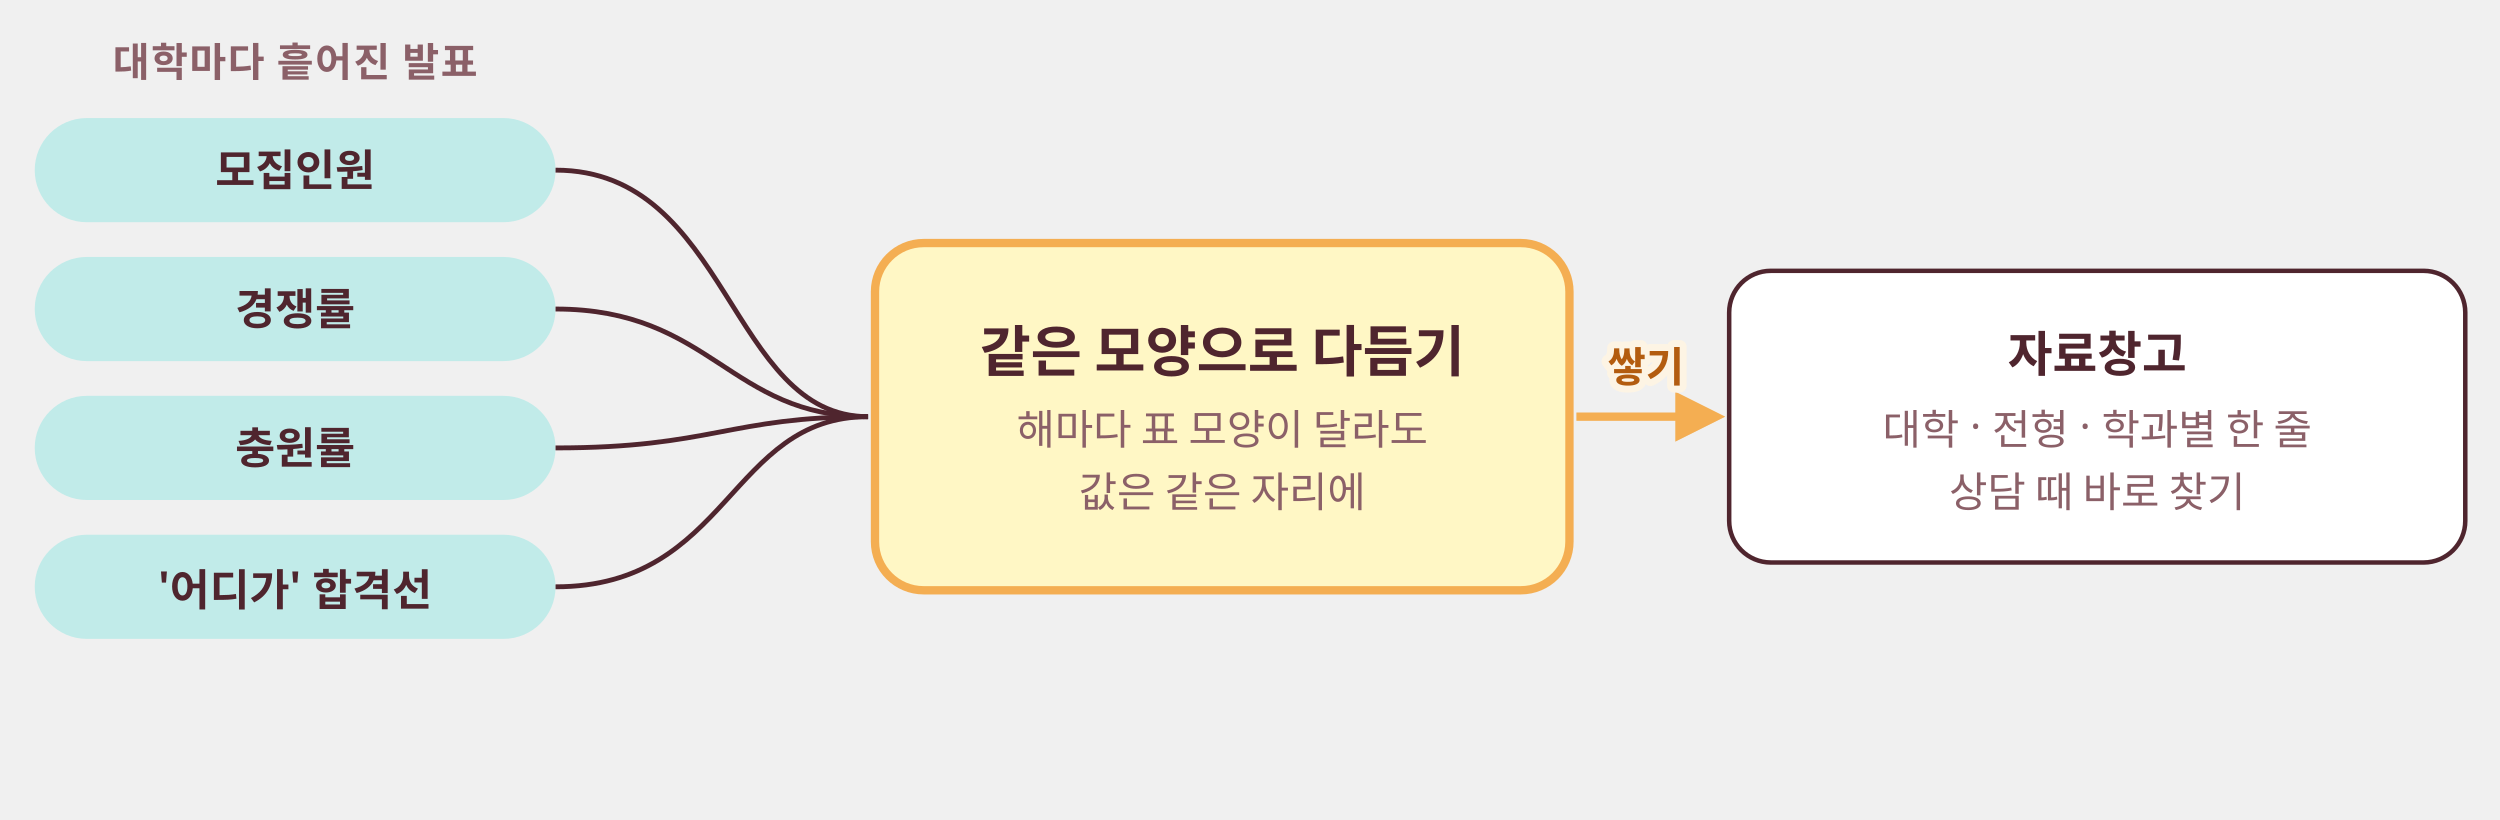
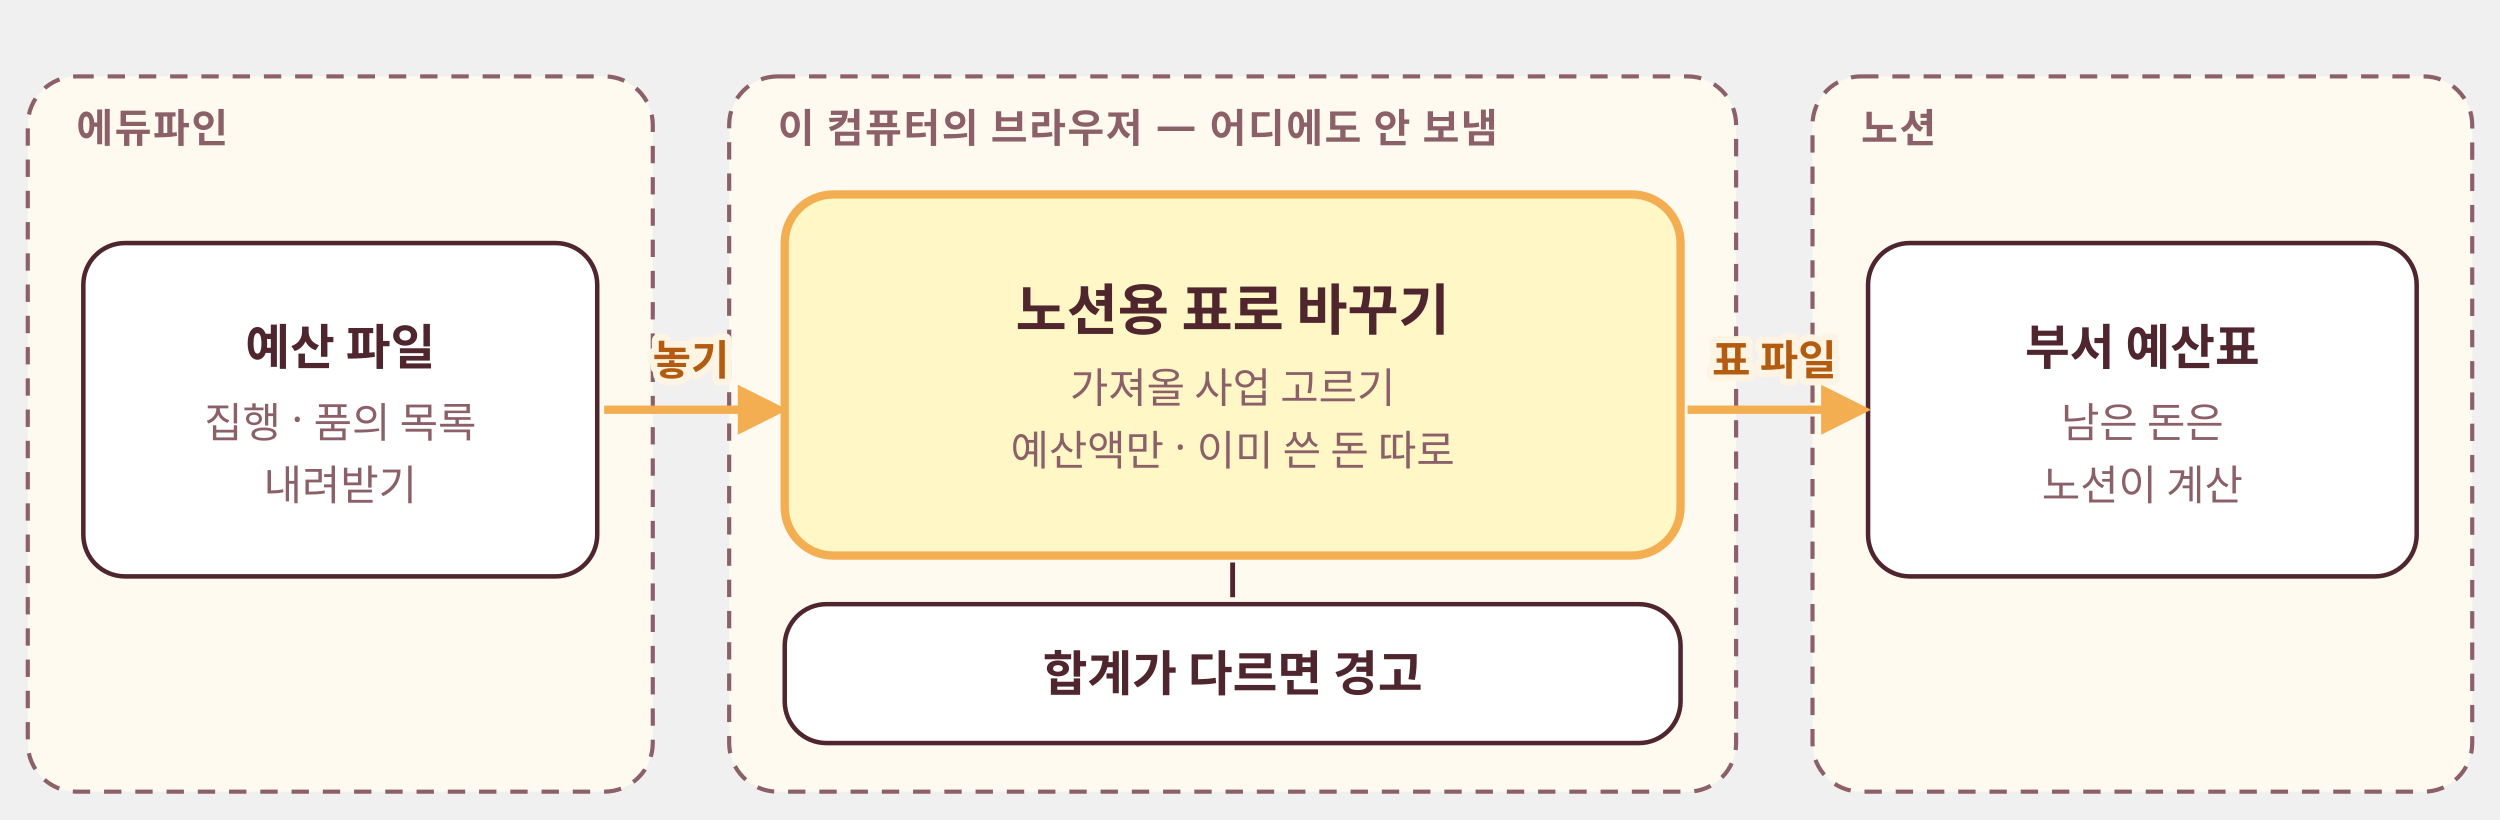
- <svg xmlns="http://www.w3.org/2000/svg" viewBox="0 0 720 236" role="img" aria-label="대학마다 흩어진 모집인원·경쟁률·충원률·합격선 발표를 프로그램이 모아 해마다 다른 표 모양을 같은 모양으로 다듬고, 대학·전형·학과별 한 줄로 쌓아 상담 때 바로 찾는다.">
+ <svg xmlns="http://www.w3.org/2000/svg" viewBox="0 0 720 236" role="img" aria-label="에듀파인에서 내려받은 예산 파일을 브라우저에 놓으면 그 컴퓨터 안에서 노션용 표로 바뀌고, 합계가 다르면 경고한다. 어디에도 보내지 않고, 사람이 노션으로 가져온다.">
  <style>
    text { font-family: "Pretendard", "Apple SD Gothic Neo", "Malgun Gothic", sans-serif; }
    .box  { fill: #ffffff; stroke: #4f252e; stroke-width: 1.3; }
    .key  { fill: #fff7c5; stroke: #f4ae52; stroke-width: 2.4; }
    .ghost { fill: none; stroke: #8b6068; stroke-width: 1.3; stroke-dasharray: 4 4; }
    .chip { fill: #c1ebe9; }
    .zone { fill: #fffaf0; stroke: #8b6068; stroke-width: 1.2; stroke-dasharray: 5 4; }
    .ring { fill: none; stroke: #8b6068; stroke-width: 1; stroke-dasharray: 2 4; }
    .ln   { stroke: #4f252e; stroke-width: 1.4; fill: none; }
    .arw  { stroke: #f4ae52; stroke-width: 2.4; fill: none; }
    .no   { stroke: #8b6068; stroke-width: 1.6; fill: none; stroke-dasharray: 4 4; }
    .x    { stroke: #b35c0f; stroke-width: 2.4; stroke-linecap: round; }
    .dot  { fill: #f4ae52; }
    .node { fill: #4f252e; }
    .t  { fill: #4f252e; font-size: 14px; font-weight: 700; }
    .tb { fill: #4f252e; font-size: 16px; font-weight: 700; }
    .s  { fill: #8b6068; font-size: 12px; }
    .c  { fill: #4f252e; font-size: 12.5px; font-weight: 600; }
    .zl { fill: #8b6068; font-size: 11.5px; font-weight: 700; letter-spacing: .04em; }
    .rl { fill: #8b6068; font-size: 10.5px; }
    .al { fill: #b35c0f; font-size: 12px; font-weight: 600;
          paint-order: stroke; stroke: #fdf4e4; stroke-width: 4px; stroke-linejoin: round; }
    @media (prefers-color-scheme: dark) {
      .box  { fill: #32191f; stroke: #f8ece1; }
      .key  { fill: #4a3a1e; }
      .ghost, .zone, .ring, .no { stroke: #c6a29e; }
      .chip { fill: #1d5a5c; }
      .zone { fill: #2f171c; }
      .ln   { stroke: #f8ece1; }
      .x    { stroke: #f4ae52; }
      .node { fill: #f8ece1; }
      .t, .tb, .c { fill: #f8ece1; }
      .s, .zl, .rl { fill: #c6a29e; }
      .al { fill: #f4ae52; stroke: #2c151a; }
    }
  </style>
  <defs>
    <marker id="h" viewBox="0 0 10 10" refX="8" refY="5" markerWidth="6" markerHeight="6" orient="auto-start-reverse">
      <path d="M0 0 L10 5 L0 10 z" class="dot" />
    </marker>
  </defs>
-   <text x="85" y="22" text-anchor="middle" class="zl">대학마다 흩어진 발표</text>
-   <rect x="10" y="34" width="150" height="30" rx="15" class="chip" />
-   <text x="85" y="53.5" text-anchor="middle" class="c">모집인원</text>
-   <rect x="10" y="74" width="150" height="30" rx="15" class="chip" />
-   <text x="85" y="93.5" text-anchor="middle" class="c">경쟁률</text>
-   <rect x="10" y="114" width="150" height="30" rx="15" class="chip" />
-   <text x="85" y="133.5" text-anchor="middle" class="c">충원률</text>
-   <rect x="10" y="154" width="150" height="30" rx="15" class="chip" />
-   <text x="85" y="173.5" text-anchor="middle" class="c">'어디가' 합격선</text>
-   <path d="M160 49 C 210 49, 210 120, 250 120" class="ln" />
-   <path d="M160 89 C 205 89, 210 120, 250 120" class="ln" />
-   <path d="M160 129 C 205 129, 210 120, 250 120" class="ln" />
-   <path d="M160 169 C 210 169, 210 120, 250 120" class="ln" />
-   <rect x="252" y="70" width="200" height="100" rx="14" class="key" />
-   <text x="352" y="107" text-anchor="middle" class="tb">같은 모양으로 다듬기</text>
-   <text x="352" y="128" text-anchor="middle" class="s">해마다 표 모양이 달라도</text>
-   <text x="352" y="146" text-anchor="middle" class="s">값은 같은 자리에</text>
-   <path d="M454 120 H494" class="arw" marker-end="url(#h)" />
-   <text x="474" y="110" text-anchor="middle" class="al">쌓기</text>
-   <rect x="498" y="78" width="212" height="84" rx="12" class="box" />
-   <text x="604" y="107" text-anchor="middle" class="t">자료창고</text>
-   <text x="604" y="128" text-anchor="middle" class="s">대학 · 전형 · 학과별 한 줄</text>
-   <text x="604" y="146" text-anchor="middle" class="s">상담 때 바로 찾기</text>
+   <rect x="8" y="22" width="180" height="206" rx="14" class="zone" />
+   <text x="22" y="41" text-anchor="start" class="zl">에듀파인</text>
+   <rect x="210" y="22" width="290" height="206" rx="14" class="zone" />
+   <text x="224" y="41" text-anchor="start" class="zl">이 컴퓨터의 브라우저 — 어디에도 안 보냄</text>
+   <rect x="522" y="22" width="190" height="206" rx="14" class="zone" />
+   <text x="536" y="41" text-anchor="start" class="zl">노션</text>
+   <rect x="24" y="70" width="148" height="96" rx="12" class="box" />
+   <text x="98" y="105" text-anchor="middle" class="t">예산 파일</text>
+   <text x="98" y="126" text-anchor="middle" class="s">집행 · 품의 목록</text>
+   <text x="98" y="144" text-anchor="middle" class="s">내려받기</text>
+   <rect x="226" y="56" width="258" height="104" rx="14" class="key" />
+   <text x="355" y="95" text-anchor="middle" class="tb">노션용 표로 바꾸기</text>
+   <text x="355" y="116" text-anchor="middle" class="s">가져올 사업 고르기</text>
+   <text x="355" y="134" text-anchor="middle" class="s">예산액만 · 이미 쓴 돈 따로</text>
+   <path d="M355 162 V172" class="ln" />
+   <rect x="226" y="174" width="258" height="40" rx="12" class="box" />
+   <text x="355" y="199" text-anchor="middle" class="t">합계가 다르면 경고</text>
+   <rect x="538" y="70" width="158" height="96" rx="12" class="box" />
+   <text x="617" y="105" text-anchor="middle" class="t">부서 예산표</text>
+   <text x="617" y="126" text-anchor="middle" class="s">남은 돈은</text>
+   <text x="617" y="144" text-anchor="middle" class="s">노션이 계산</text>
+   <path d="M174 118 H224" class="arw" marker-end="url(#h)" />
+   <text x="199" y="108" text-anchor="middle" class="al">놓기</text>
+   <path d="M486 118 H536" class="arw" marker-end="url(#h)" />
+   <text x="511" y="108" text-anchor="middle" class="al">표 파일</text>
</svg>
